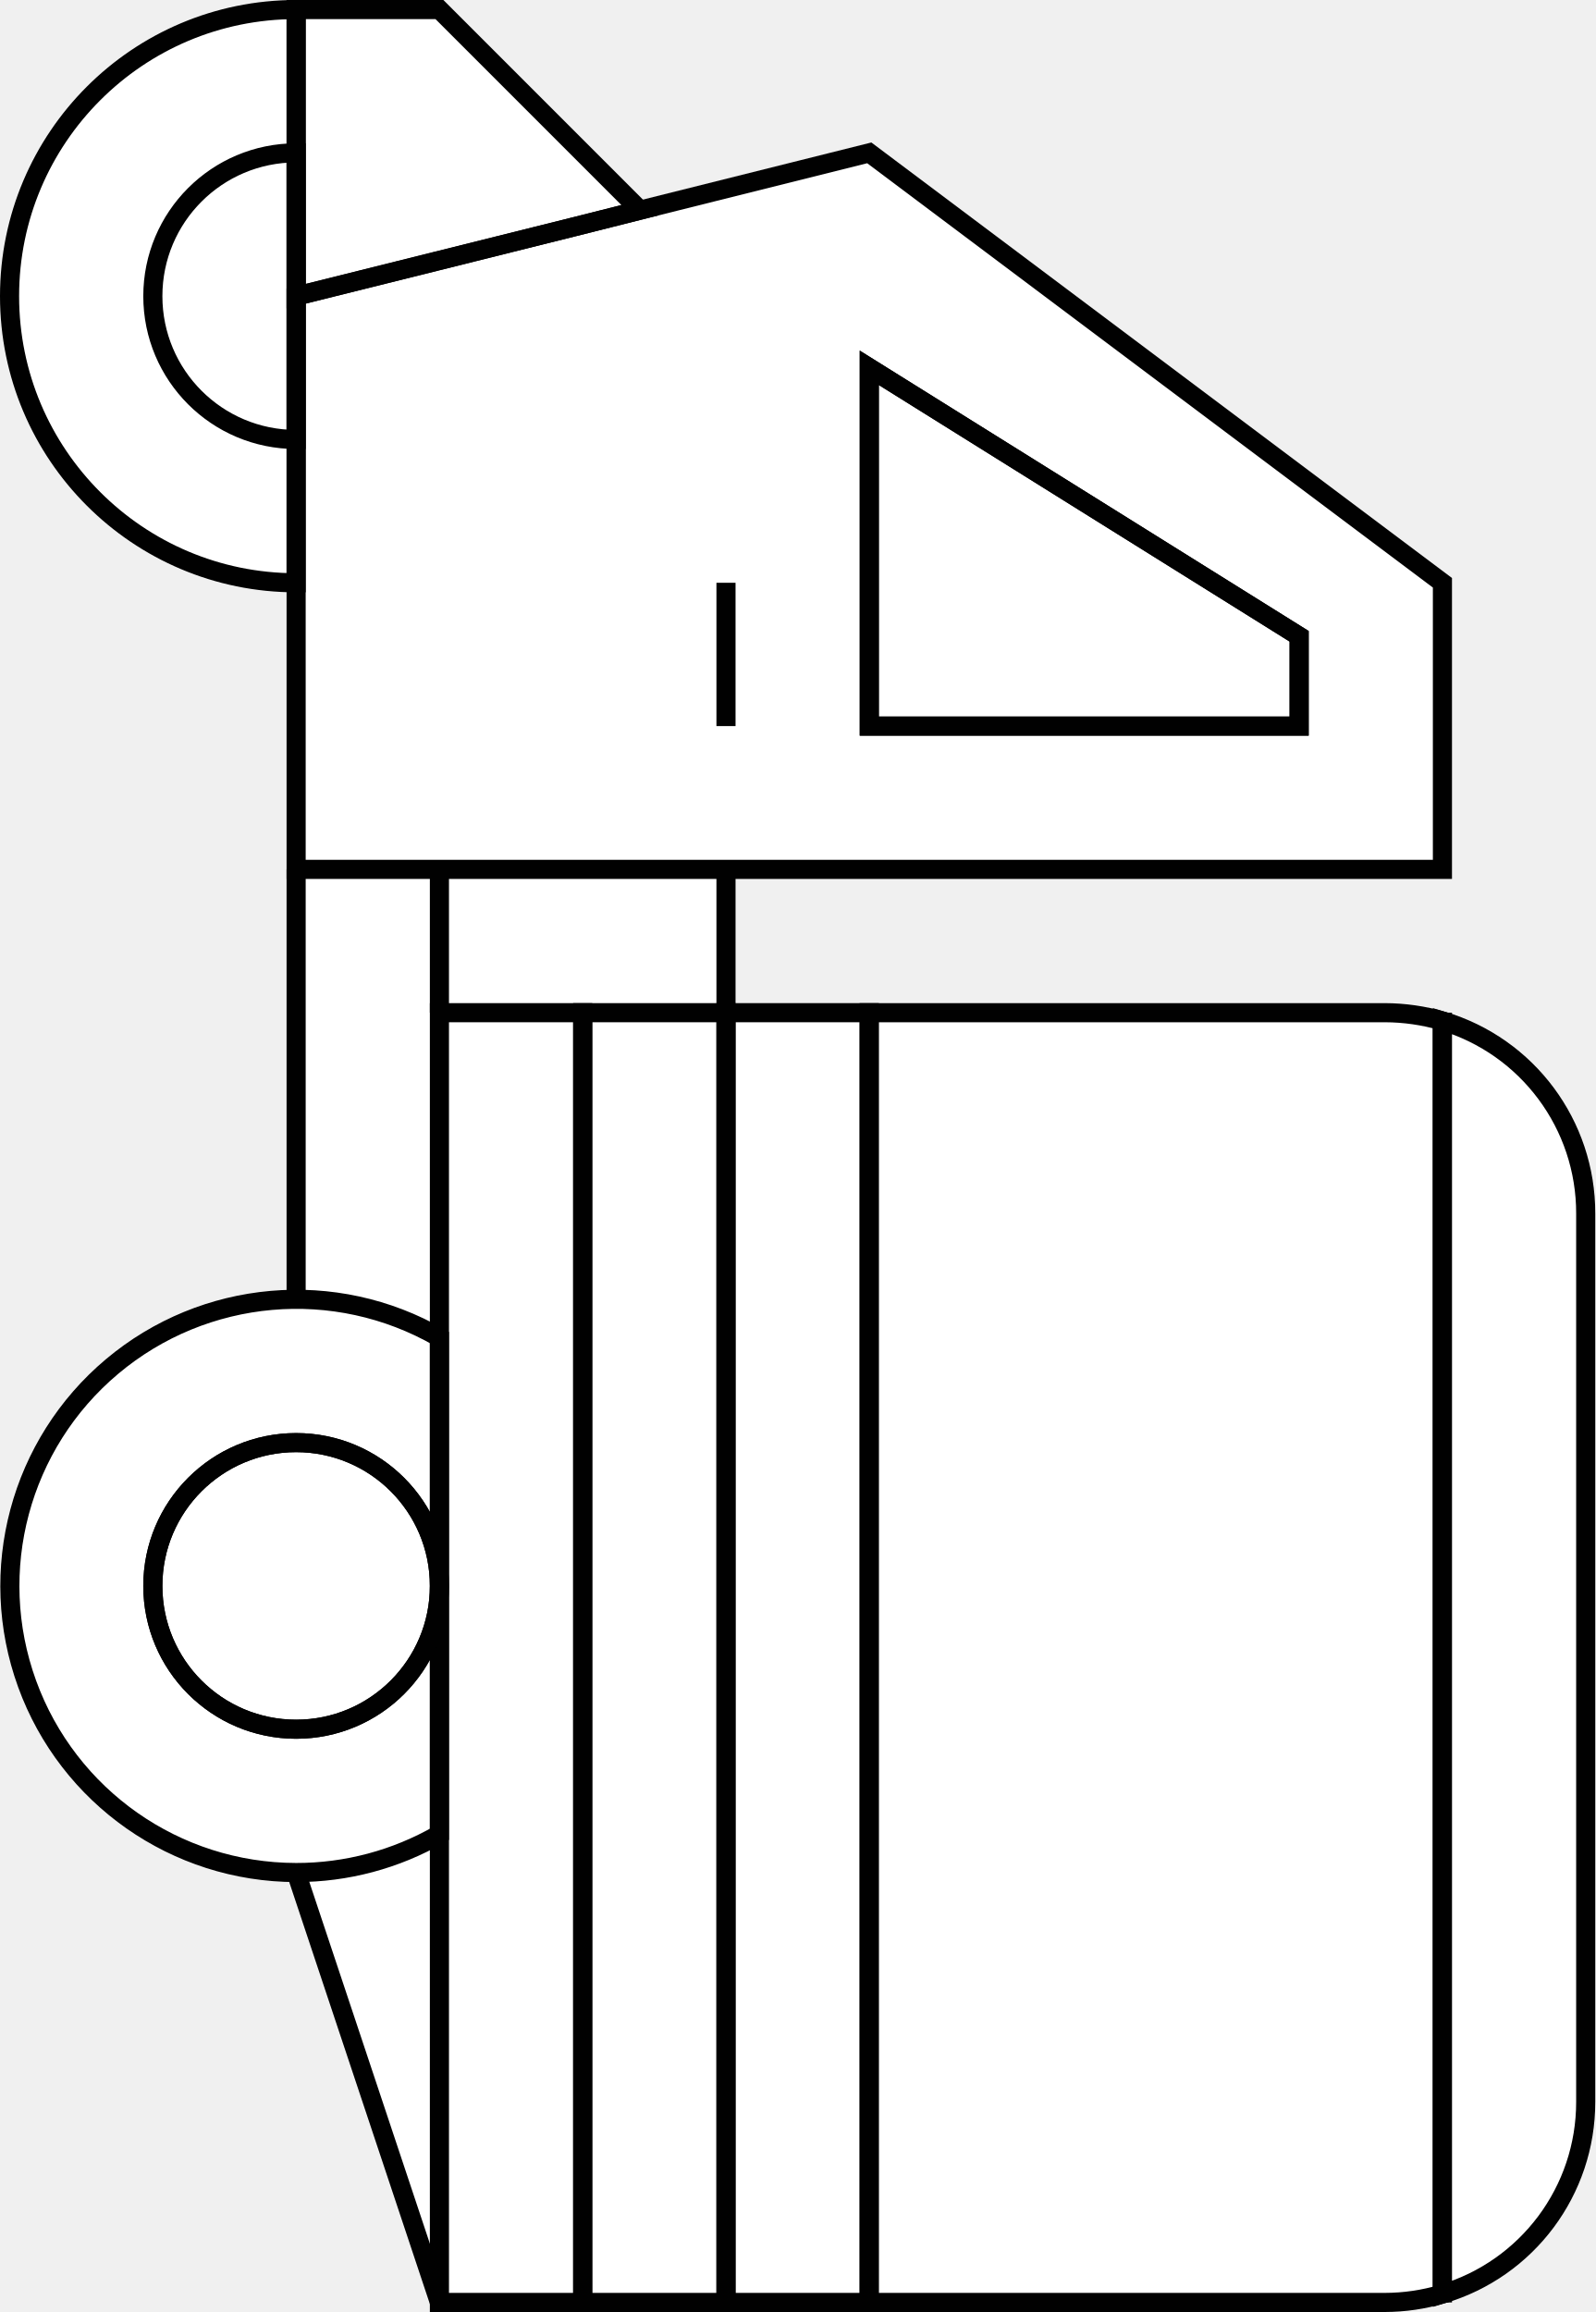
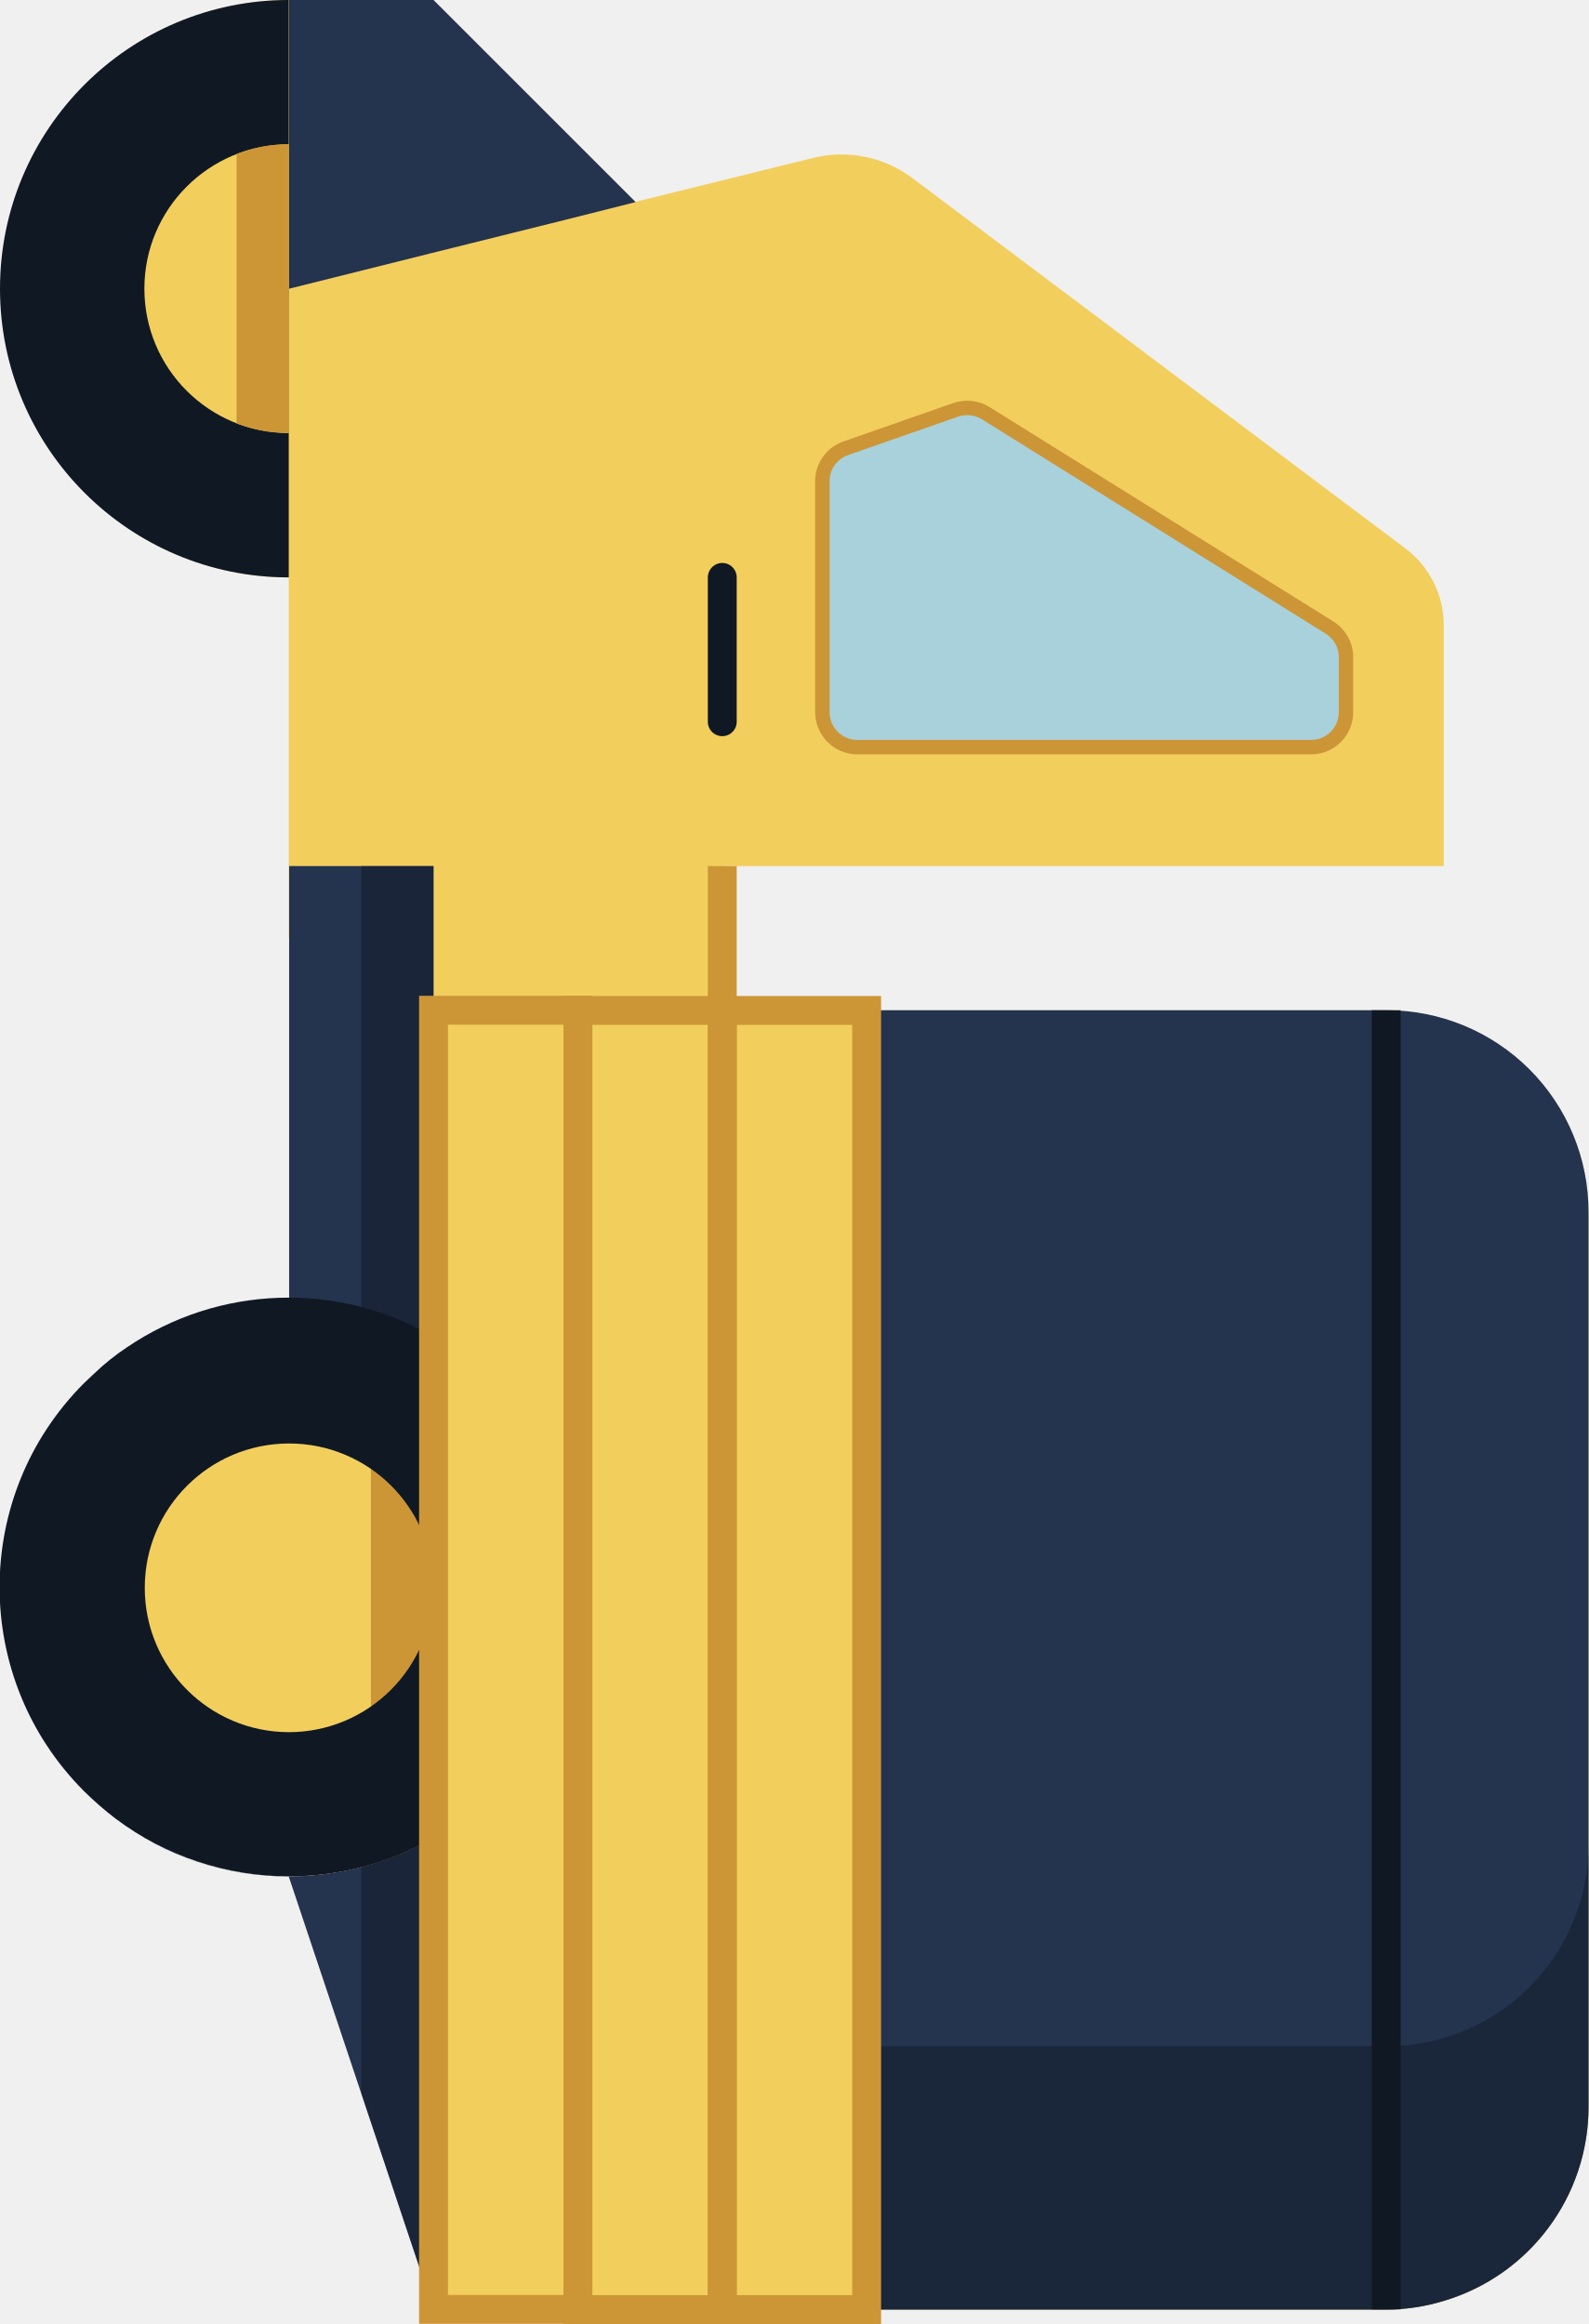
- <svg xmlns="http://www.w3.org/2000/svg" viewBox="0 0 83.5 121">
+ <svg xmlns="http://www.w3.org/2000/svg" viewBox="0 0 82.53 120.75">
  <defs>
-     <style>.cls-1{fill:#fff;}.cls-2,.cls-3{fill:none;}.cls-3{stroke:#010101;stroke-miterlimit:10;}</style>
+     <style>.cls-1{fill:#24334e;}.cls-2{fill:#f2ce5d;}.cls-10,.cls-11,.cls-3,.cls-7,.cls-9{fill:none;}.cls-12,.cls-4,.cls-6{fill:#101823;}.cls-4{opacity:0.5;}.cls-12,.cls-4{isolation:isolate;}.cls-5{fill:#cc9637;}.cls-7,.cls-8{stroke:#cc9637;}.cls-10,.cls-11,.cls-7,.cls-8,.cls-9{stroke-miterlimit:10;}.cls-10,.cls-11,.cls-7,.cls-9{stroke-width:1.5px;}.cls-8{fill:#a9d1dc;stroke-width:0.75px;}.cls-9{stroke:#000;}.cls-10,.cls-11{stroke:#101823;}.cls-10{stroke-linecap:round;}.cls-12{opacity:0.49;}</style>
  </defs>
  <g id="Livello_2" data-name="Livello 2">
    <g id="Livello_1-2" data-name="Livello 1">
      <g id="back">
-         <path class="cls-1" d="M72.49,120.5H23L15.49,98a15,15,0,0,1,0-30V30.5a15,15,0,0,1,0-30H23L33.49,11l12-3,30,22.5v15H38V53h34.5A10.51,10.51,0,0,1,83,63.5V110A10.51,10.51,0,0,1,72.49,120.5Z" />
-         <line class="cls-2" x1="75.5" y1="53.43" x2="75.5" y2="53" />
-         <rect class="cls-3" x="23" y="53" width="7.5" height="67.5" />
-         <rect class="cls-3" x="30.5" y="53" width="7.5" height="67.5" />
-         <rect class="cls-3" x="38" y="53" width="7.5" height="67.5" />
-         <path class="cls-3" d="M15.5,98A15,15,0,1,1,23,70V83a7.5,7.5,0,1,0-7.5,7.5A7.5,7.5,0,0,0,23,83V96A15,15,0,0,1,15.5,98Z" />
-         <circle class="cls-3" cx="15.5" cy="83" r="7.5" />
-         <path class="cls-3" d="M15.5,30.5a15,15,0,0,1,0-30Z" />
-         <path class="cls-3" d="M15.5,23a7.5,7.5,0,0,1,0-15Z" />
-         <path class="cls-3" d="M75.5,30.5,45.5,8l-12,3-3.45.87-7.27,1.81L15.5,15.5v30h60ZM45.5,38V19.25L68,33.3V38Z" />
-         <polygon class="cls-3" points="68 38 45.5 38 45.5 19.25 68 33.3 68 38" />
-         <line class="cls-3" x1="68" y1="30.5" x2="68" y2="30.5" />
-         <line class="cls-3" x1="15.5" y1="45.5" x2="15.5" y2="68" />
-         <line class="cls-3" x1="15.5" y1="98" x2="23" y2="120.5" />
-         <line class="cls-3" x1="38" y1="30.5" x2="38" y2="38" />
-         <line class="cls-3" x1="38" y1="45.5" x2="38" y2="53" />
-         <line class="cls-3" x1="23" y1="45.5" x2="23" y2="53" />
-         <polygon class="cls-3" points="15.5 15.5 15.5 0.5 23 0.5 33.5 11 30.05 11.87 22.78 13.69 15.5 15.5" />
-         <path class="cls-3" d="M72.49,120.5h-27V53h27a10.93,10.93,0,0,1,3,.43v66.63A10.58,10.58,0,0,1,72.49,120.5Z" />
-         <path class="cls-3" d="M75.5,120.06V53.43A10.5,10.5,0,0,1,83,63.52V110A10.48,10.48,0,0,1,75.5,120.06Z" />
-         <line class="cls-3" x1="75.5" y1="120.5" x2="75.5" y2="120.06" />
-         <line class="cls-3" x1="75.5" y1="53.43" x2="75.5" y2="53" />
+         <path class="cls-1" d="M22.52,120,15,97.5a14.94,14.94,0,0,1-9-3,15,15,0,0,0,16.46,1Z" />
+         <path class="cls-2" d="M72,120H22.52V95.48a15,15,0,0,1-16.46-1,17.14,17.14,0,0,1-1.64-1.43,15,15,0,0,1,0-21.19l.53-.5A13.54,13.54,0,0,1,6.64,70,15,15,0,0,1,15,67.5h0a14.86,14.86,0,0,1,7.5,2V48.74H15V30a14.85,14.85,0,0,1-9.5-3.43,14.54,14.54,0,0,1-2-2c-.3-.37-.59-.75-.86-1.15a15,15,0,0,1,.17-17c.16-.23.33-.45.49-.66A13.07,13.07,0,0,1,4.42,4.4,15,15,0,0,1,15,0h7.5L33,10.49h0l9.18-2.27a6.14,6.14,0,0,1,5.17,1L73,28.49a5,5,0,0,1,2,4.05V45H37.52v7.5H72A10.52,10.52,0,0,1,82.52,63v46.47a2.16,2.16,0,0,1,0,.36A10.54,10.54,0,0,1,75,119.55,10.69,10.69,0,0,1,72,120Z" />
+         <path class="cls-1" d="M22.52,69.5a14.86,14.86,0,0,0-7.5-2V45h7.5Z" />
+         <line class="cls-3" x1="75.02" y1="52.93" x2="75.02" y2="52.5" />
+         <path class="cls-4" d="M22.52,120l-3.75-11.24V97a14.76,14.76,0,0,0,3.75-1.52Z" />
+         <path class="cls-1" d="M7,95.18a15.94,15.94,0,0,0,3.2,1.53A14.7,14.7,0,0,1,7,95.18Z" />
+         <path class="cls-4" d="M22.52,69.5A14,14,0,0,0,18.77,68V45h3.75Z" />
+         <path class="cls-5" d="M22,90a7.51,7.51,0,0,1-2.73-.51v-14A7.49,7.49,0,0,1,22,75Z" />
+         <path class="cls-6" d="M15,97.49a15,15,0,0,1-9-3,17.14,17.14,0,0,1-1.64-1.43,15,15,0,0,1,0-21.19l.53-.5A12.06,12.06,0,0,1,6.6,70a14.94,14.94,0,0,1,15.92-.54v13A7.5,7.5,0,1,0,15,90a7.5,7.5,0,0,0,7.5-7.5h0v13A15,15,0,0,1,15,97.49Z" />
+         <rect class="cls-7" x="22.52" y="52.49" width="7.5" height="67.5" />
+         <rect class="cls-7" x="30.02" y="52.5" width="7.5" height="67.5" />
+         <path class="cls-6" d="M15,30A15,15,0,0,1,15,0Z" />
+         <path class="cls-2" d="M15,22.5a7.5,7.5,0,0,1,0-15Z" />
+         <path class="cls-8" d="M68.11,38.82H44.52A1.82,1.82,0,0,1,42.72,37h0V25a1.81,1.81,0,0,1,1.22-1.71l5.72-2a1.84,1.84,0,0,1,1.55.18L69.07,32.61a1.81,1.81,0,0,1,.85,1.54V37a1.81,1.81,0,0,1-1.8,1.82Z" />
+         <line class="cls-9" x1="67.52" y1="30" x2="67.52" y2="30" />
+         <line class="cls-10" x1="37.52" y1="30" x2="37.52" y2="37.5" />
+         <line class="cls-7" x1="37.52" y1="45" x2="37.52" y2="52.5" />
+         <polygon class="cls-1" points="15.02 15 15.02 0 22.52 0 33.02 10.5 29.57 11.37 22.3 13.18 15.02 15" />
+         <path class="cls-1" d="M72,120H45V52.49H72A10.48,10.48,0,0,1,82.52,63v46.47A10.52,10.52,0,0,1,75,119.55,10.21,10.21,0,0,1,72,120Z" />
+         <path class="cls-5" d="M15,22.49A7.49,7.49,0,0,1,12.29,22V8A7.51,7.51,0,0,1,15,7.49Z" />
+         <line class="cls-11" x1="72.01" y1="52.49" x2="72.01" y2="119.99" />
+         <path class="cls-12" d="M72,120H45V106.32H72A10.48,10.48,0,0,0,82.52,95.81v13.66A10.52,10.52,0,0,1,75,119.55,10.21,10.21,0,0,1,72,120Z" />
+         <rect class="cls-7" x="37.52" y="52.5" width="7.5" height="67.5" />
      </g>
    </g>
  </g>
</svg>
